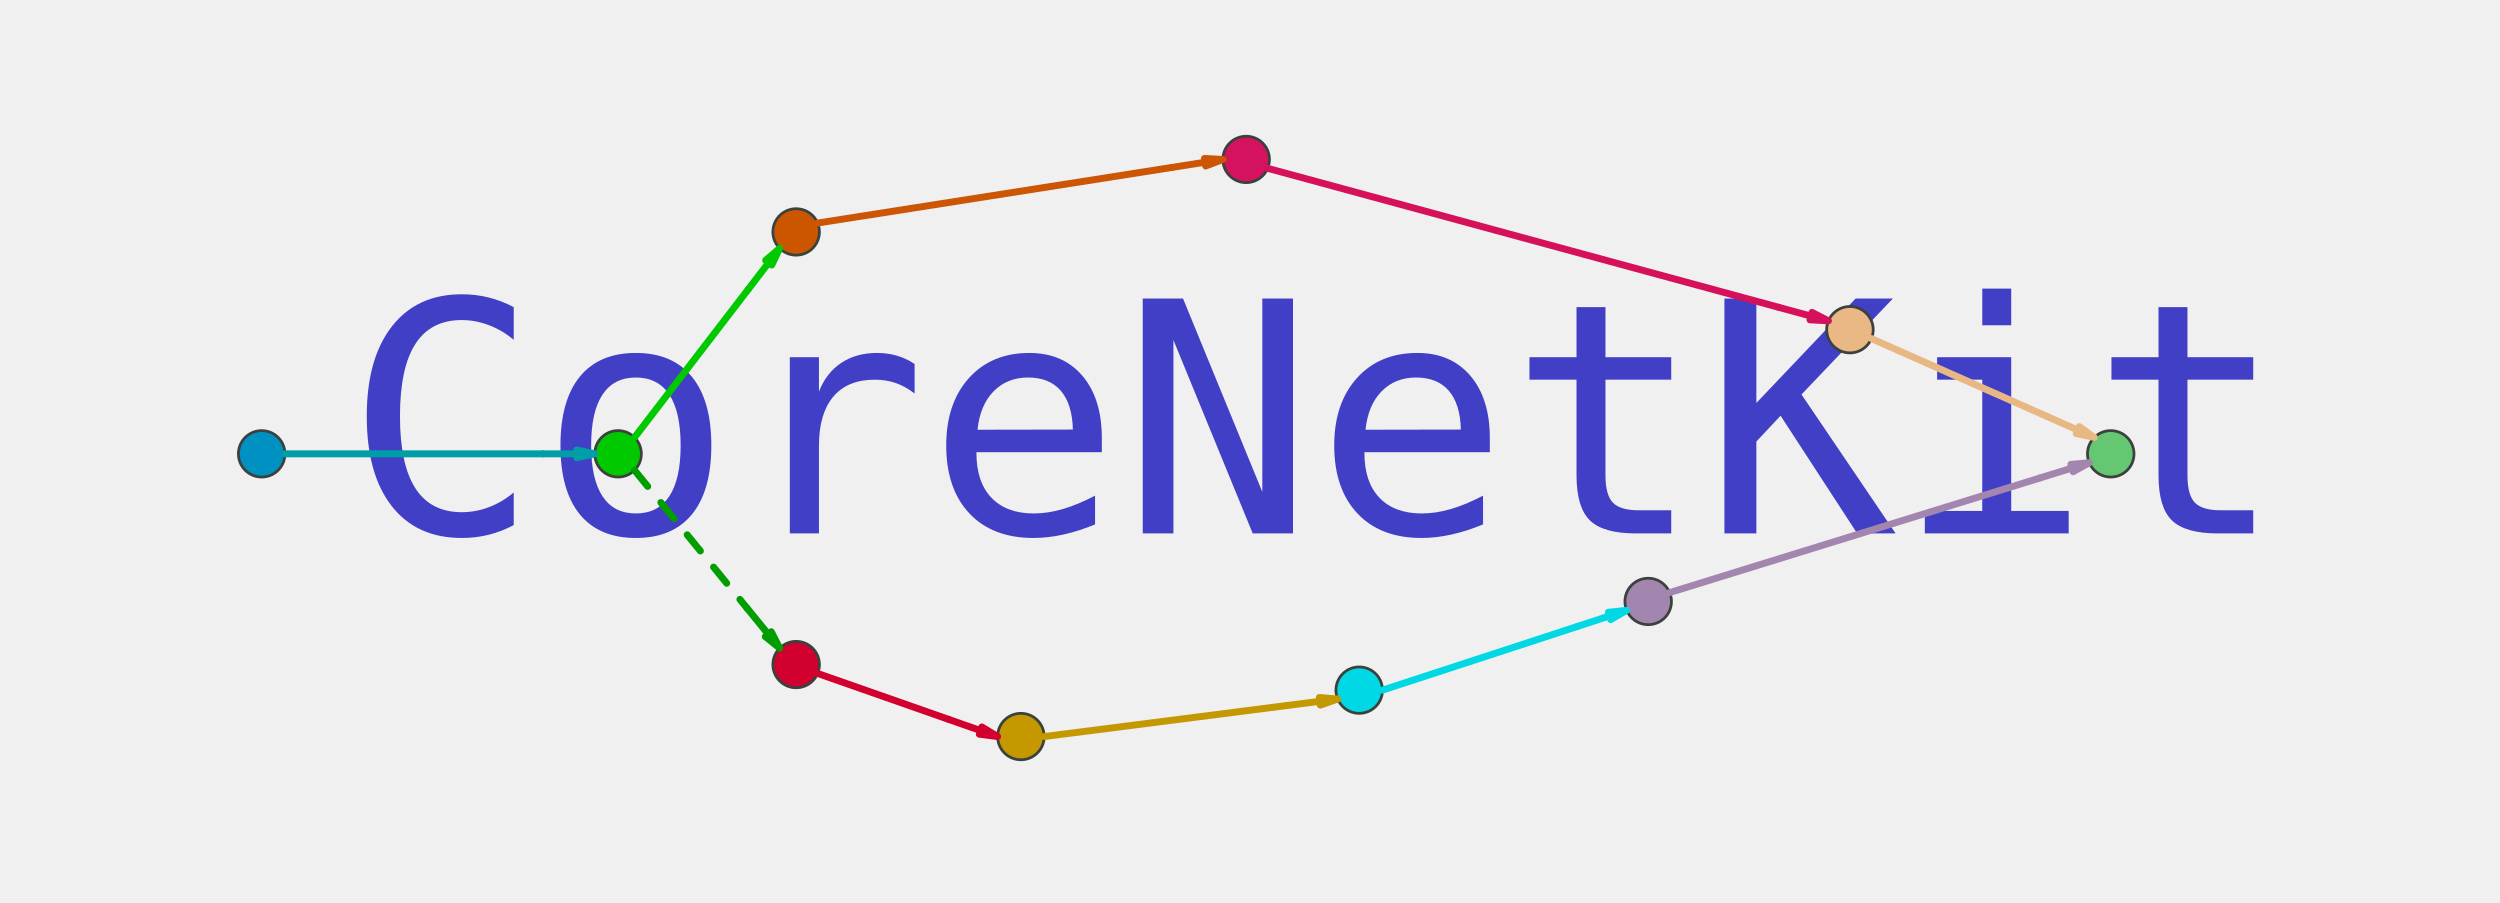
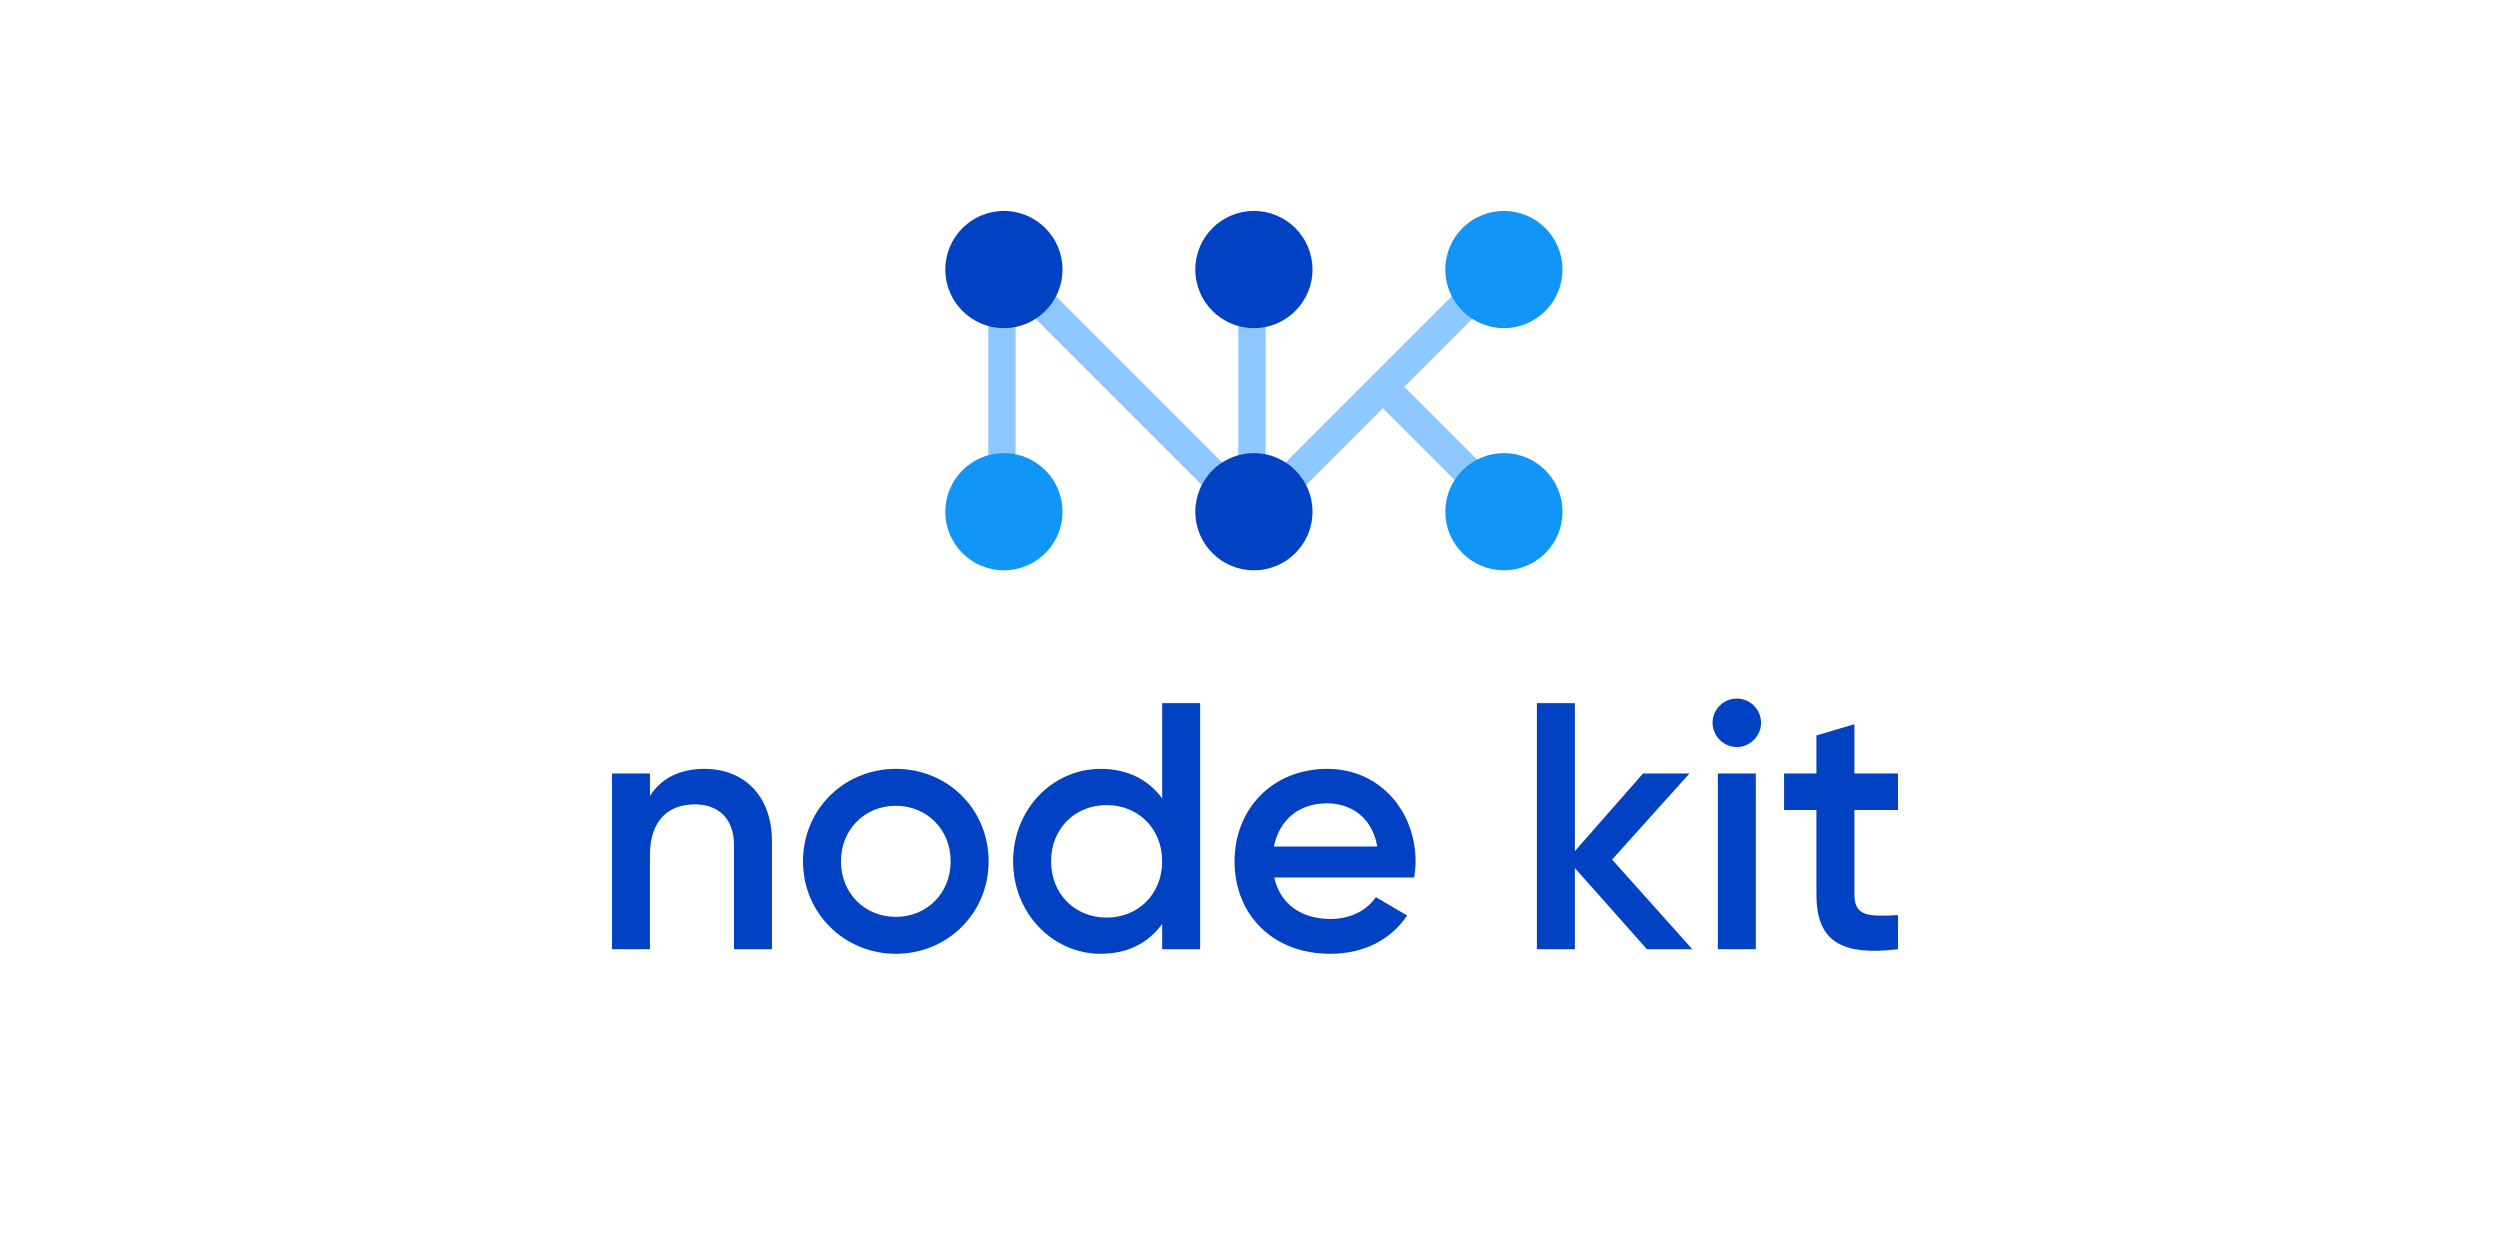
- <svg xmlns="http://www.w3.org/2000/svg" width="900" height="325">
-   <text x="124.16" y="192.03" font-family="Consolas" font-size="116.00px" fill="#403fc6" opacity="1.00">CoreNetKit</text>
-   <path d="M 292.53 77.59 C 295.80 80.85 295.80 86.14 292.53 89.40 C 289.26 92.67 283.96 92.67 280.69 89.40 C 277.42 86.14 277.42 80.85 280.69 77.59 C 283.96 74.33 289.26 74.33 292.53 77.59" stroke-width="1.00" stroke="#3b413d" stroke-linecap="round" stroke-linejoin="round" fill="#cc5600" />
-   <path d="M 228.43 157.47 C 231.70 160.74 231.70 166.02 228.43 169.29 C 225.16 172.55 219.85 172.55 216.58 169.29 C 213.31 166.02 213.31 160.74 216.58 157.47 C 219.85 154.21 225.16 154.21 228.43 157.47" stroke-width="1.00" stroke="#3b413d" stroke-linecap="round" stroke-linejoin="round" fill="#00c900" />
-   <path d="M 373.45 259.25 C 376.72 262.52 376.72 267.80 373.45 271.07 C 370.18 274.33 364.87 274.33 361.60 271.07 C 358.33 267.80 358.33 262.52 361.60 259.25 C 364.87 255.99 370.18 255.99 373.45 259.25" stroke-width="1.00" stroke="#3b413d" stroke-linecap="round" stroke-linejoin="round" fill="#c59800" />
-   <path d="M 454.54 51.49 C 457.81 54.75 457.81 60.04 454.54 63.30 C 451.27 66.56 445.97 66.56 442.69 63.30 C 439.42 60.04 439.42 54.75 442.69 51.49 C 445.97 48.23 451.27 48.23 454.54 51.49" stroke-width="1.00" stroke="#3b413d" stroke-linecap="round" stroke-linejoin="round" fill="#d5125d" />
-   <path d="M 100.12 157.47 C 103.39 160.74 103.39 166.02 100.12 169.29 C 96.85 172.55 91.55 172.55 88.28 169.29 C 85.01 166.02 85.01 160.74 88.28 157.47 C 91.55 154.21 96.85 154.21 100.12 157.47" stroke-width="1.00" stroke="#3b413d" stroke-linecap="round" stroke-linejoin="round" fill="#0091c3" />
-   <path d="M 495.24 242.55 C 498.51 245.81 498.51 251.10 495.24 254.36 C 491.96 257.62 486.66 257.62 483.39 254.36 C 480.12 251.10 480.12 245.81 483.39 242.55 C 486.66 239.29 491.96 239.29 495.24 242.55" stroke-width="1.00" stroke="#3b413d" stroke-linecap="round" stroke-linejoin="round" fill="#00d9e5" />
-   <path d="M 765.79 157.47 C 769.06 160.74 769.06 166.02 765.79 169.29 C 762.52 172.55 757.22 172.55 753.95 169.29 C 750.68 166.02 750.68 160.74 753.95 157.47 C 757.22 154.21 762.52 154.21 765.79 157.47" stroke-width="1.00" stroke="#3b413d" stroke-linecap="round" stroke-linejoin="round" fill="#66c772" />
-   <path d="M 599.27 210.62 C 602.54 213.88 602.54 219.17 599.27 222.43 C 596.00 225.69 590.70 225.69 587.43 222.43 C 584.16 219.17 584.16 213.88 587.43 210.62 C 590.70 207.35 596.00 207.35 599.27 210.62" stroke-width="1.00" stroke="#3b413d" stroke-linecap="round" stroke-linejoin="round" fill="#a386b0" />
-   <path d="M 671.89 112.79 C 675.17 116.05 675.17 121.34 671.89 124.60 C 668.62 127.86 663.32 127.86 660.05 124.60 C 656.78 121.34 656.78 116.05 660.05 112.79 C 663.32 109.53 668.62 109.53 671.89 112.79" stroke-width="1.00" stroke="#3b413d" stroke-linecap="round" stroke-linejoin="round" fill="#e9b885" />
-   <path d="M 292.53 233.34 C 295.80 236.60 295.80 241.89 292.53 245.15 C 289.26 248.41 283.96 248.41 280.69 245.15 C 277.42 241.89 277.42 236.60 280.69 233.34 C 283.96 230.08 289.26 230.08 292.53 233.34" stroke-width="1.00" stroke="#3b413d" stroke-linecap="round" stroke-linejoin="round" fill="#d2002e" />
-   <path d="M 102.57 163.38 L 195.53 163.38" stroke-width="2.50" stroke="#009fa7" stroke-linecap="round" stroke-linejoin="round" fill="none" />
-   <path d="M 195.53 163.38 L 214.13 163.38 M 207.63 164.76 L 214.13 163.38 L 207.63 162.00" stroke-width="2.50" stroke="#009fa7" stroke-linecap="round" stroke-linejoin="round" fill="none" />
-   <path d="M 228.43 157.47 L 269.36 104.16" stroke-width="2.50" stroke="#00c900" stroke-linecap="round" stroke-linejoin="round" fill="none" />
-   <path d="M 269.36 104.16 L 280.69 89.40 M 277.82 95.40 L 280.69 89.40 L 275.63 93.72" stroke-width="2.50" stroke="#00c900" stroke-linecap="round" stroke-linejoin="round" fill="none" />
-   <path d="M 294.34 80.30 L 421.87 60.28" stroke-width="2.50" stroke="#cc5604" stroke-linecap="round" stroke-linejoin="round" fill="none" />
-   <path d="M 421.87 60.28 L 440.24 57.40 M 434.04 59.77 L 440.24 57.40 L 433.61 57.04" stroke-width="2.50" stroke="#cc5604" stroke-linecap="round" stroke-linejoin="round" fill="none" />
-   <path d="M 228.43 169.29 L 268.93 218.93" stroke-width="2.50" stroke="#009e00" stroke-linecap="round" stroke-linejoin="round" stroke-dasharray="7.50,7.50" fill="none" />
-   <path d="M 268.93 218.93 L 280.69 233.34 M 275.51 229.18 L 280.69 233.34 L 277.65 227.43" stroke-width="2.50" stroke="#009e00" stroke-linecap="round" stroke-linejoin="round" fill="none" />
-   <path d="M 456.35 60.59 L 640.29 110.62" stroke-width="2.50" stroke="#d5115c" stroke-linecap="round" stroke-linejoin="round" fill="none" />
-   <path d="M 640.29 110.62 L 658.24 115.50 M 651.60 115.13 L 658.24 115.50 L 652.33 112.46" stroke-width="2.50" stroke="#d5115c" stroke-linecap="round" stroke-linejoin="round" fill="none" />
-   <path d="M 375.90 265.16 L 463.13 254.01" stroke-width="2.50" stroke="#c49800" stroke-linecap="round" stroke-linejoin="round" fill="none" />
-   <path d="M 463.13 254.01 L 481.58 251.65 M 475.31 253.85 L 481.58 251.65 L 474.96 251.10" stroke-width="2.50" stroke="#c49800" stroke-linecap="round" stroke-linejoin="round" fill="none" />
-   <path d="M 294.34 242.44 L 341.60 259.01" stroke-width="2.50" stroke="#d1002f" stroke-linecap="round" stroke-linejoin="round" fill="none" />
-   <path d="M 341.60 259.01 L 359.15 265.16 M 352.56 264.31 L 359.15 265.16 L 353.47 261.71" stroke-width="2.50" stroke="#d1002f" stroke-linecap="round" stroke-linejoin="round" fill="none" />
-   <path d="M 673.71 121.89 L 736.95 149.93" stroke-width="2.50" stroke="#e7b884" stroke-linecap="round" stroke-linejoin="round" fill="none" />
-   <path d="M 736.95 149.93 L 753.95 157.47 M 747.45 156.10 L 753.95 157.47 L 748.57 153.58" stroke-width="2.50" stroke="#e7b884" stroke-linecap="round" stroke-linejoin="round" fill="none" />
-   <path d="M 601.08 213.33 L 734.36 172.08" stroke-width="2.50" stroke="#a386b0" stroke-linecap="round" stroke-linejoin="round" fill="none" />
-   <path d="M 734.36 172.08 L 752.13 166.58 M 746.33 169.82 L 752.13 166.58 L 745.52 167.18" stroke-width="2.50" stroke="#a386b0" stroke-linecap="round" stroke-linejoin="round" fill="none" />
-   <path d="M 497.69 248.45 L 567.93 225.50" stroke-width="2.50" stroke="#00d9e4" stroke-linecap="round" stroke-linejoin="round" fill="none" />
-   <path d="M 567.93 225.50 L 585.61 219.72 M 579.86 223.05 L 585.61 219.72 L 579.00 220.42" stroke-width="2.50" stroke="#00d9e4" stroke-linecap="round" stroke-linejoin="round" fill="none" />
+ <svg xmlns="http://www.w3.org/2000/svg" width="640" height="320" viewBox="0 0 640 320" fill="none">
+   <rect width="640" height="320" fill="white" />
+   <rect x="253" y="80" width="7" height="39" fill="#8EC7FF" />
+   <rect x="317" y="80" width="7" height="39" fill="#8EC7FF" />
+   <rect x="256" y="72.503" width="7.782" height="85.574" transform="rotate(-45 256 72.5027)" fill="#8EC7FF" />
+   <rect x="380.51" y="67" width="7.782" height="85.574" transform="rotate(45 380.51 67)" fill="#8EC7FF" />
+   <circle cx="257" cy="69" r="15" fill="#0141C4" />
+   <circle cx="321" cy="69" r="15" fill="#0141C4" />
+   <circle cx="321" cy="131" r="15" fill="#0141C4" />
+   <circle cx="257" cy="131" r="15" fill="#1195F7" />
+   <rect x="395.415" y="134.913" width="7.782" height="56.445" transform="rotate(135 395.415 134.913)" fill="#8EC7FF" />
+   <circle cx="385" cy="69" r="15" fill="#1195F7" />
+   <circle cx="385" cy="131" r="15" fill="#1195F7" />
+   <path d="M180.34 196.83C174.22 196.83 169.36 199.08 166.39 203.76V198H156.67V243H166.39V218.88C166.39 209.7 171.43 205.92 177.82 205.92C183.94 205.92 187.9 209.52 187.9 216.36V243H197.62V215.37C197.62 203.67 190.42 196.83 180.34 196.83ZM229.326 244.17C242.556 244.17 253.086 233.82 253.086 220.5C253.086 207.09 242.556 196.83 229.326 196.83C216.186 196.83 205.566 207.09 205.566 220.5C205.566 233.82 216.186 244.17 229.326 244.17ZM229.326 234.72C221.406 234.72 215.286 228.69 215.286 220.5C215.286 212.31 221.406 206.28 229.326 206.28C237.246 206.28 243.366 212.31 243.366 220.5C243.366 228.69 237.246 234.72 229.326 234.72ZM297.515 180V204.39C294.095 199.71 288.785 196.83 281.765 196.83C269.525 196.83 259.355 207.09 259.355 220.5C259.355 233.82 269.525 244.17 281.765 244.17C288.785 244.17 294.095 241.29 297.515 236.52V243H307.235V180H297.515ZM283.295 234.9C275.195 234.9 269.075 228.87 269.075 220.5C269.075 212.13 275.195 206.1 283.295 206.1C291.395 206.1 297.515 212.13 297.515 220.5C297.515 228.87 291.395 234.9 283.295 234.9ZM326.215 224.64H362.035C362.215 223.38 362.395 221.94 362.395 220.59C362.395 207.63 353.215 196.83 339.805 196.83C325.675 196.83 316.045 207.18 316.045 220.5C316.045 234 325.675 244.17 340.525 244.17C349.345 244.17 356.095 240.48 360.235 234.36L352.225 229.68C350.065 232.83 346.015 235.26 340.615 235.26C333.415 235.26 327.745 231.66 326.215 224.64ZM326.125 216.72C327.475 209.97 332.425 205.65 339.715 205.65C345.565 205.65 351.235 208.98 352.585 216.72H326.125ZM433.227 243L412.707 220.05L432.507 198H420.627L403.167 217.89V180H393.447V243H403.167V222.21L421.617 243H433.227ZM444.626 191.25C448.046 191.25 450.836 188.37 450.836 185.04C450.836 181.62 448.046 178.83 444.626 178.83C441.206 178.83 438.416 181.62 438.416 185.04C438.416 188.37 441.206 191.25 444.626 191.25ZM439.766 243H449.486V198H439.766V243ZM485.882 207.36V198H474.722V185.4L465.002 188.28V198H456.722V207.36H465.002V228.96C465.002 240.66 470.942 244.8 485.882 243V234.27C478.502 234.63 474.722 234.72 474.722 228.96V207.36H485.882Z" fill="#0141C4" />
</svg>
